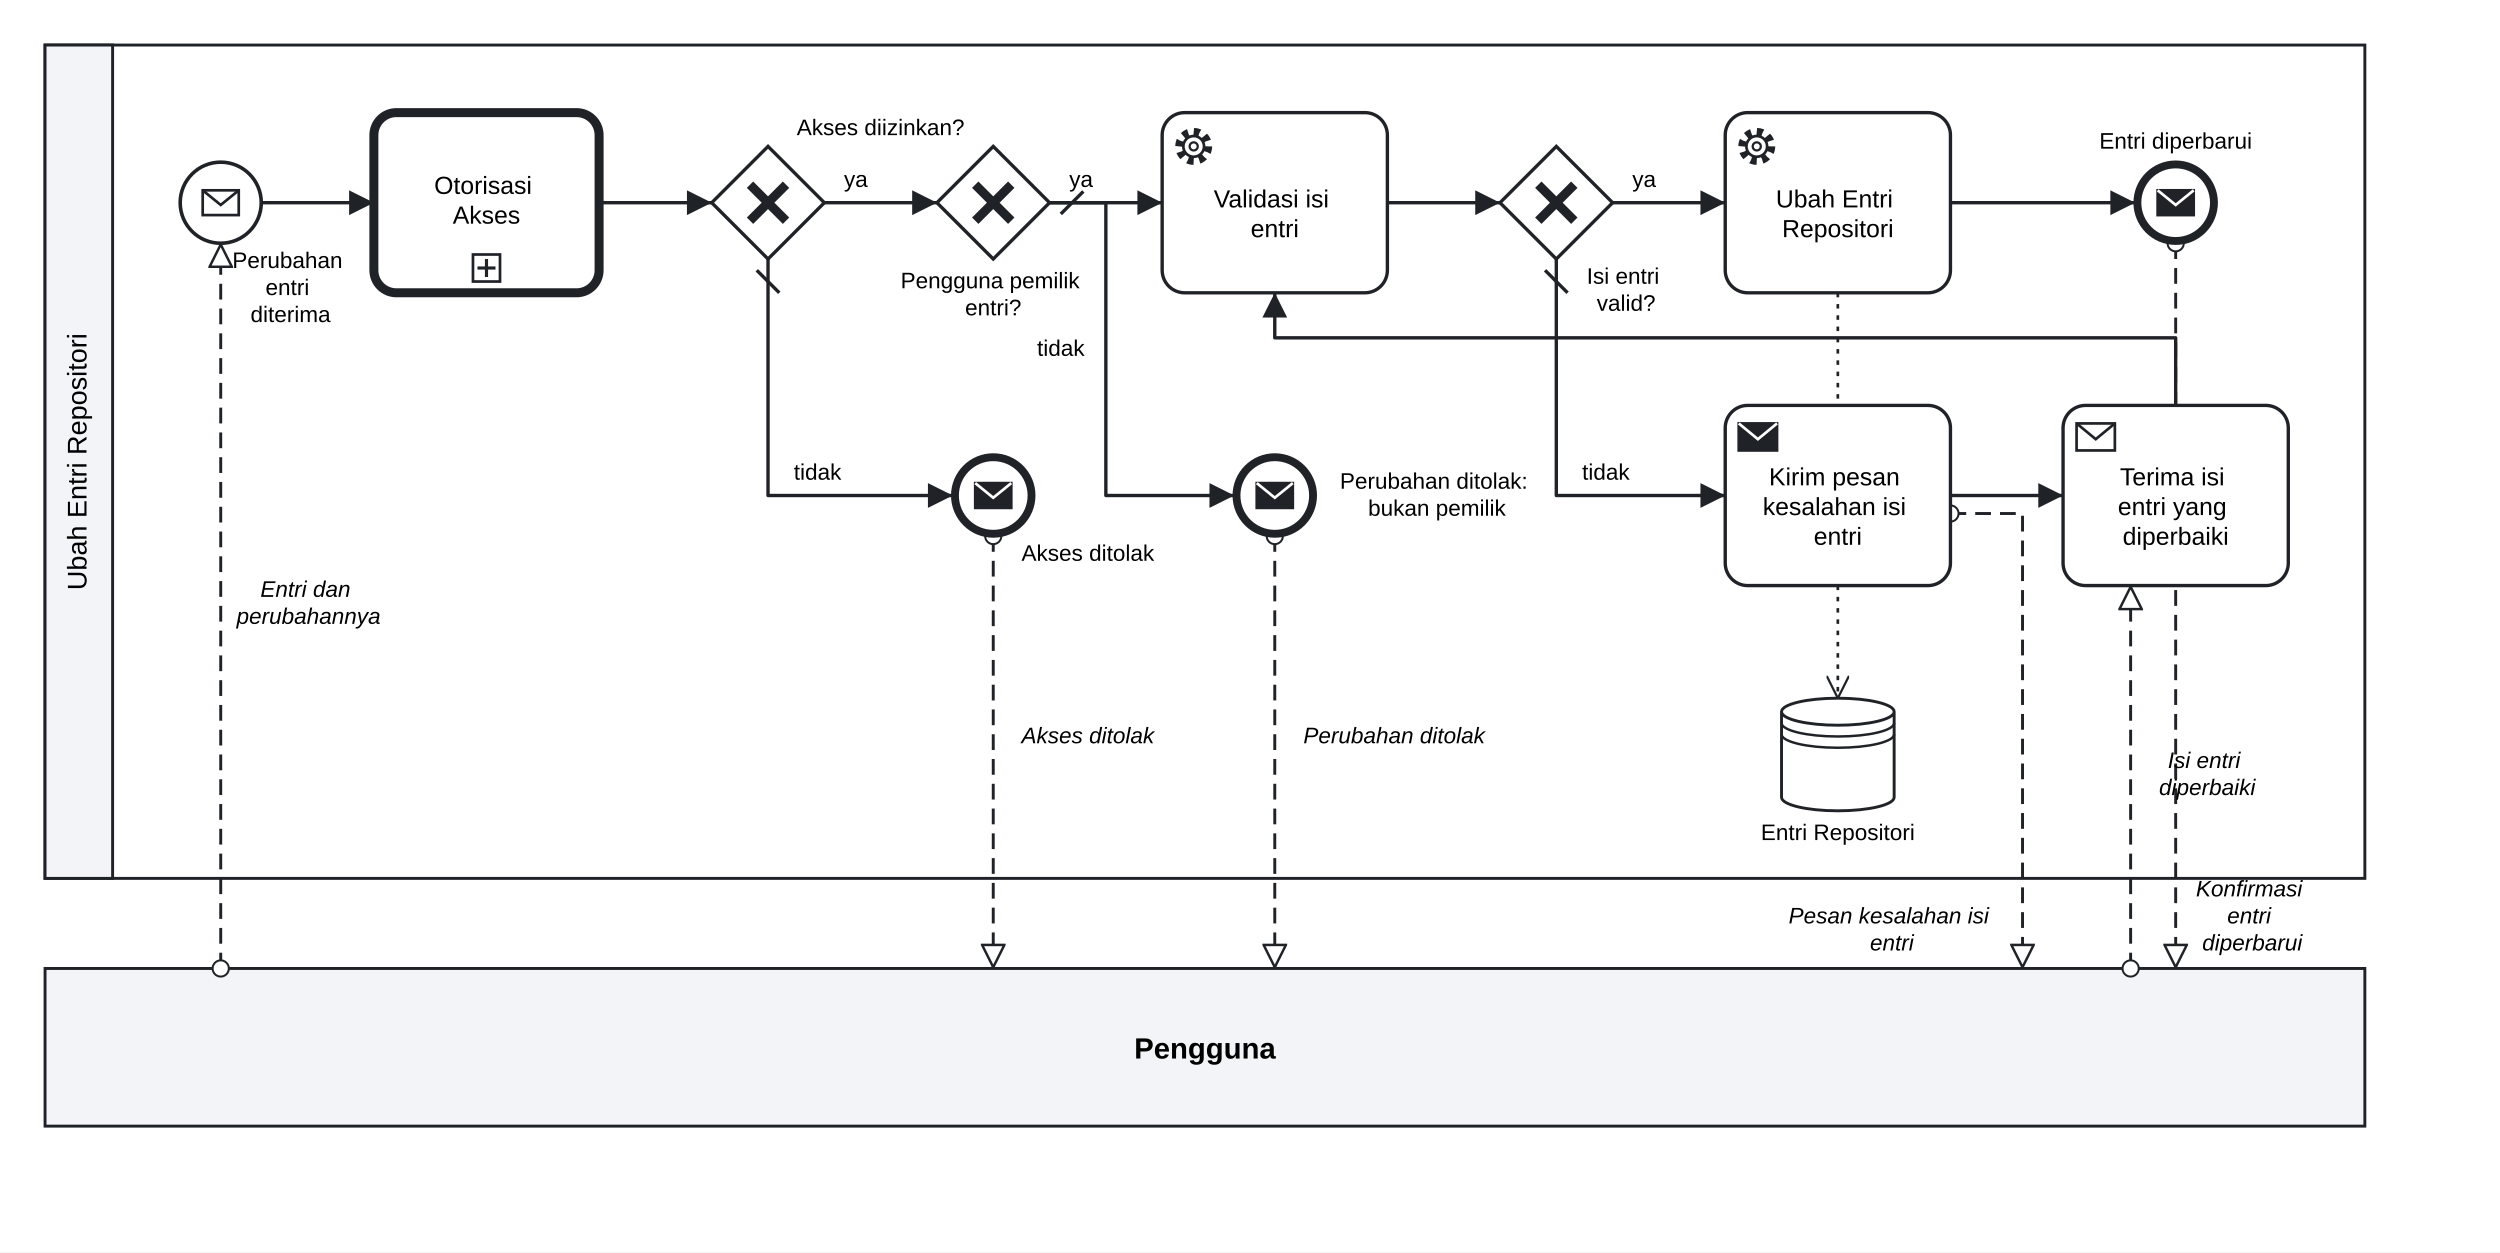
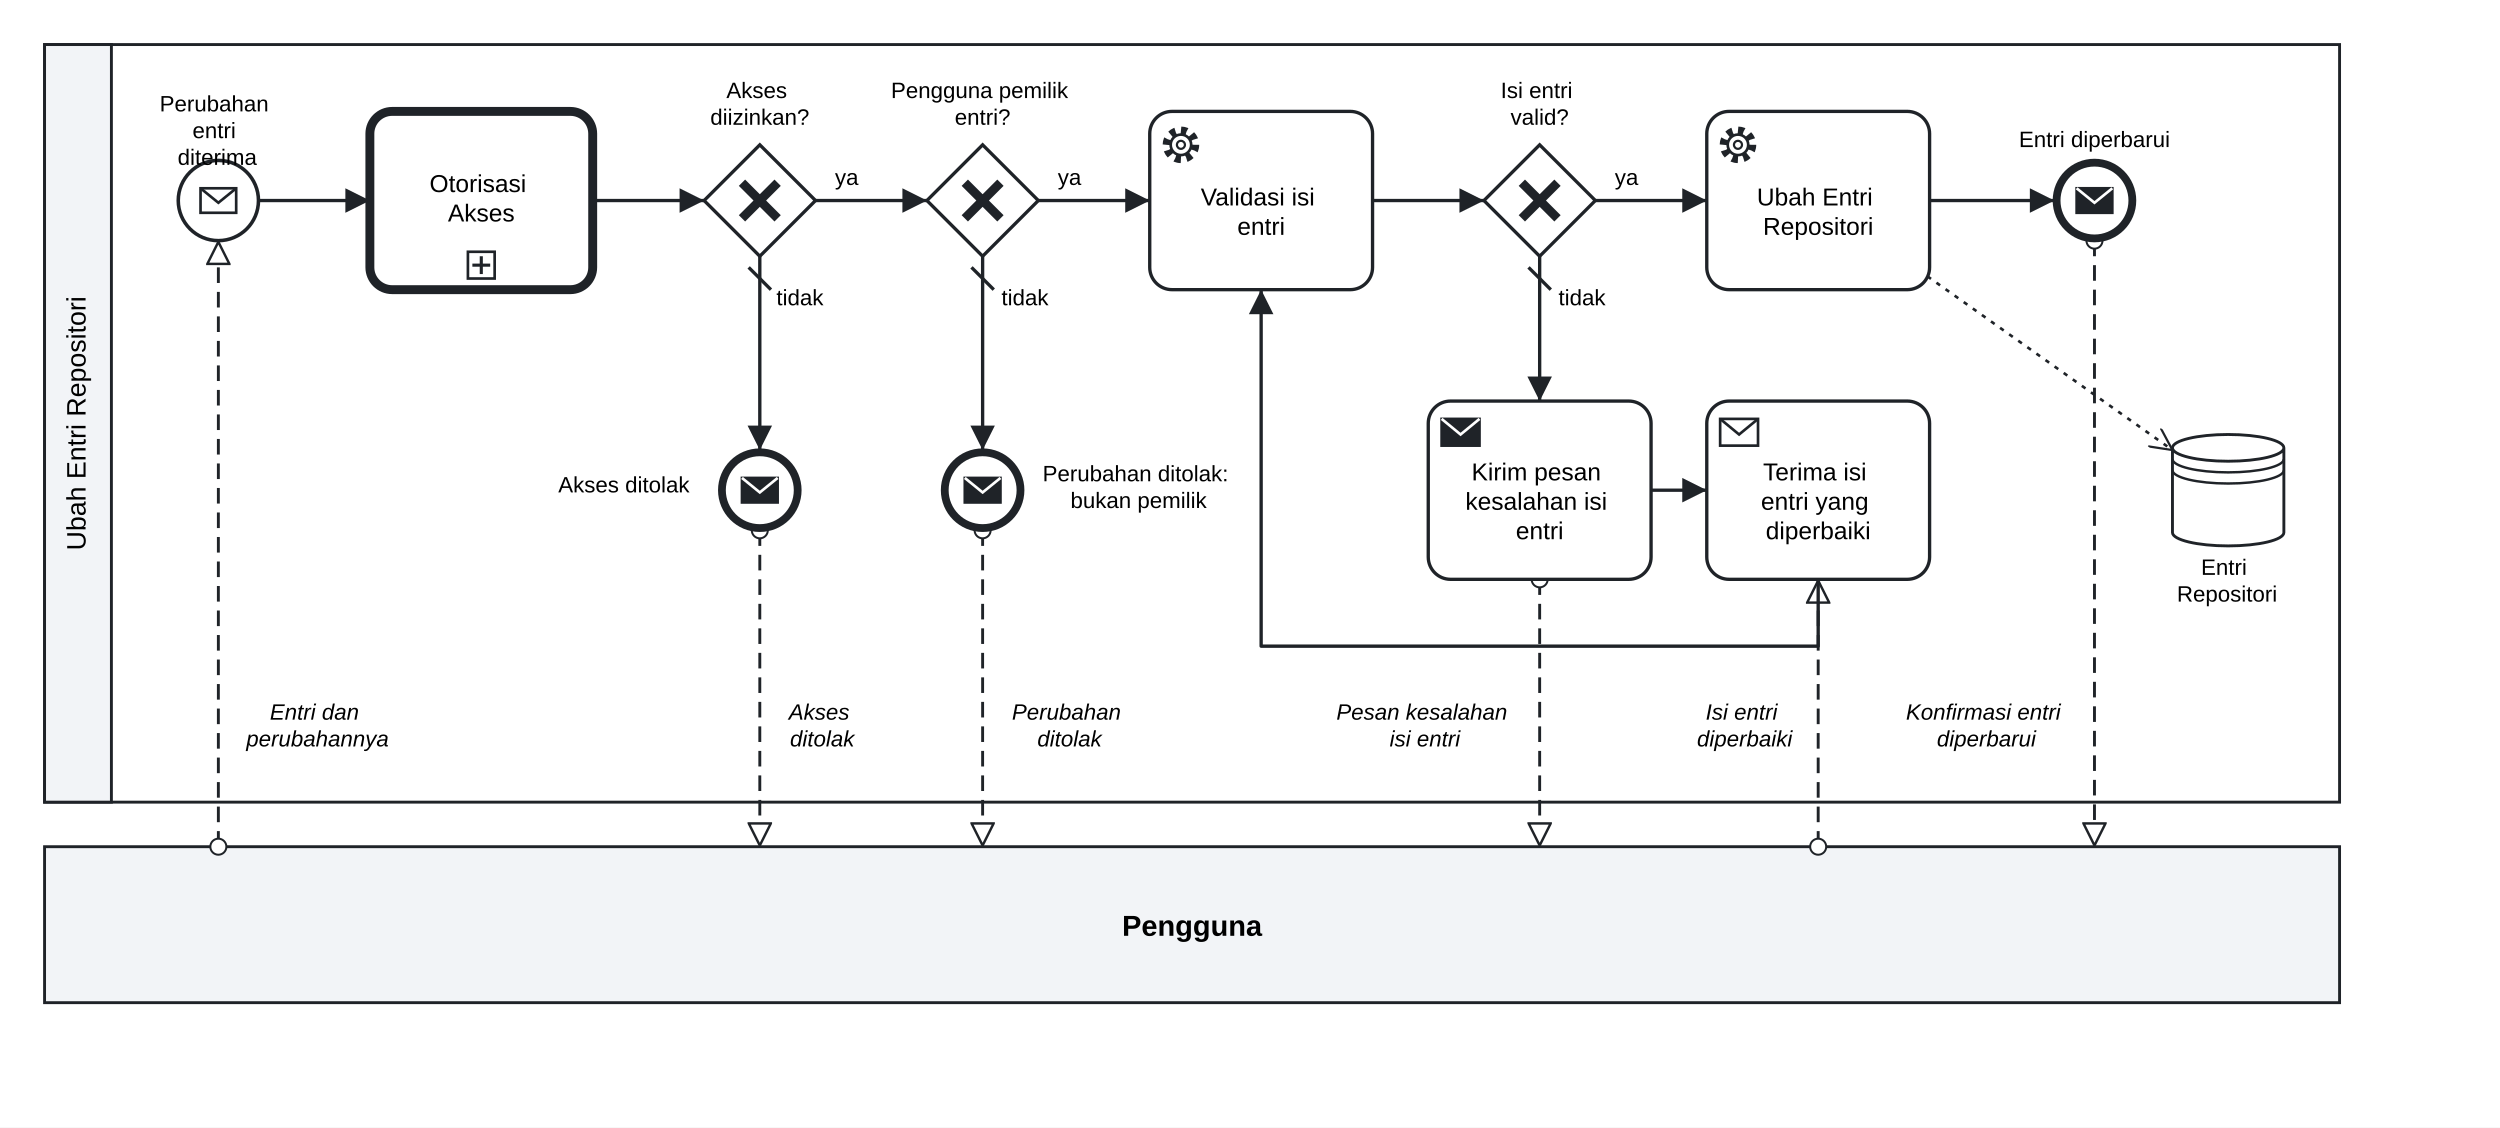
- <svg xmlns="http://www.w3.org/2000/svg" viewBox="-20 -20 1110 556" width="1110" height="556" font-family="Arial, Helvetica, sans-serif" role="img" aria-labelledby="tok-title tok-desc">
+ <svg xmlns="http://www.w3.org/2000/svg" viewBox="140 60 1122 506" width="1122" height="506" font-family="Arial, Helvetica, sans-serif" role="img" aria-labelledby="tok-title tok-desc">
  <defs>
    <marker id="seqEnd" viewBox="0 0 10 10" refX="10" refY="5" markerUnits="userSpaceOnUse" markerWidth="11" markerHeight="11" orient="auto">
      <path d="M0,0 L10,5 L0,10 z" fill="#1f2328" />
    </marker>
    <marker id="msgEnd" viewBox="0 0 10 10" refX="10" refY="5" markerUnits="userSpaceOnUse" markerWidth="11" markerHeight="11" orient="auto">
      <path d="M0.5,0.5 L9.5,5 L0.5,9.5 z" fill="#fff" stroke="#1f2328" />
    </marker>
    <marker id="msgStart" viewBox="0 0 10 10" refX="5" refY="5" markerUnits="userSpaceOnUse" markerWidth="9" markerHeight="9">
      <circle cx="5" cy="5" r="4" fill="#fff" stroke="#1f2328" />
    </marker>
    <marker id="assocEnd" viewBox="0 0 10 10" refX="10" refY="5" markerUnits="userSpaceOnUse" markerWidth="10" markerHeight="10" orient="auto">
      <path d="M0,0 L10,5 L0,10" fill="none" stroke="#1f2328" />
    </marker>
  </defs>
-   <rect x="-20" y="-20" width="1110" height="556" fill="#fff" />
-   <rect x="0.0" y="0.0" width="1030.0" height="370.0" fill="#fff" stroke="#1f2328" stroke-width="1.3" />
-   <rect x="0.0" y="0.0" width="30" height="370.0" fill="#f2f4f7" stroke="#1f2328" stroke-width="1.3" />
-   <g transform="rotate(-90 15.0 185.0)">
-     <text x="15.0" y="185.0" font-size="12" text-anchor="middle" dominant-baseline="middle" transform="translate(0 0.0)">Ubah Entri Repositori</text>
+   <rect x="140" y="60" width="1122" height="506" fill="#fff" />
+   <rect x="160.0" y="80.0" width="1030.0" height="340.0" fill="#fff" stroke="#1f2328" stroke-width="1.3" />
+   <rect x="160.0" y="80.0" width="30" height="340.0" fill="#f2f4f7" stroke="#1f2328" stroke-width="1.3" />
+   <g transform="rotate(-90 175.0 250.0)">
+     <text x="175.0" y="250.0" font-size="12" text-anchor="middle" dominant-baseline="middle" transform="translate(0 0.0)">Ubah Entri Repositori</text>
  </g>
-   <rect x="0.0" y="410.0" width="1030.0" height="70.0" fill="#f2f4f7" stroke="#1f2328" stroke-width="1.3" />
-   <text x="515.0" y="450.0" font-size="13" text-anchor="middle" font-weight="bold">
-     <tspan x="515.0" dy="0.0">Pengguna</tspan>
+   <rect x="160.0" y="440.0" width="1030.0" height="70.0" fill="#f2f4f7" stroke="#1f2328" stroke-width="1.3" />
+   <text x="675.0" y="480.0" font-size="13" text-anchor="middle" font-weight="bold">
+     <tspan x="675.0" dy="0.0">Pengguna</tspan>
  </text>
-   <polyline points="78.0,410.0 78.0,88.0" fill="none" stroke="#1f2328" stroke-width="1.3" stroke-dasharray="7 4" marker-start="url(#msgStart)" marker-end="url(#msgEnd)" />
-   <polyline points="421.0,218.0 421.0,410.0" fill="none" stroke="#1f2328" stroke-width="1.3" stroke-dasharray="7 4" marker-start="url(#msgStart)" marker-end="url(#msgEnd)" />
-   <polyline points="546.0,218.0 546.0,410.0" fill="none" stroke="#1f2328" stroke-width="1.3" stroke-dasharray="7 4" marker-start="url(#msgStart)" marker-end="url(#msgEnd)" />
-   <polyline points="946.0,88.0 946.0,410.0" fill="none" stroke="#1f2328" stroke-width="1.3" stroke-dasharray="7 4" marker-start="url(#msgStart)" marker-end="url(#msgEnd)" />
-   <polyline points="846.0,208.0 878.0,208.0 878.0,410.0" fill="none" stroke="#1f2328" stroke-width="1.3" stroke-dasharray="7 4" marker-start="url(#msgStart)" marker-end="url(#msgEnd)" />
-   <polyline points="926.0,410.0 926.0,240.0" fill="none" stroke="#1f2328" stroke-width="1.3" stroke-dasharray="7 4" marker-start="url(#msgStart)" marker-end="url(#msgEnd)" />
-   <polyline points="796.0,110.0 796.0,290.0" fill="none" stroke="#1f2328" stroke-width="1.2" stroke-dasharray="2 3" marker-end="url(#assocEnd)" />
-   <polyline points="96.0,70.0 146.0,70.0" fill="none" stroke="#1f2328" stroke-width="1.5" stroke-linejoin="round" marker-end="url(#seqEnd)" />
-   <polyline points="246.0,70.0 296.0,70.0" fill="none" stroke="#1f2328" stroke-width="1.5" stroke-linejoin="round" marker-end="url(#seqEnd)" />
-   <polyline points="346.0,70.0 396.0,70.0" fill="none" stroke="#1f2328" stroke-width="1.5" stroke-linejoin="round" marker-end="url(#seqEnd)" />
-   <polyline points="321.0,95.0 321.0,200.0 403.0,200.0" fill="none" stroke="#1f2328" stroke-width="1.5" stroke-linejoin="round" marker-end="url(#seqEnd)" />
-   <line x1="316.0" y1="100.0" x2="326.0" y2="110.0" stroke="#1f2328" stroke-width="1.5" />
-   <polyline points="446.0,70.0 496.0,70.0" fill="none" stroke="#1f2328" stroke-width="1.5" stroke-linejoin="round" marker-end="url(#seqEnd)" />
-   <polyline points="446.0,70.0 471.0,70.0 471.0,200.0 528.0,200.0" fill="none" stroke="#1f2328" stroke-width="1.5" stroke-linejoin="round" marker-end="url(#seqEnd)" />
-   <line x1="451.0" y1="75.0" x2="461.0" y2="65.0" stroke="#1f2328" stroke-width="1.5" />
-   <polyline points="596.0,70.0 646.0,70.0" fill="none" stroke="#1f2328" stroke-width="1.5" stroke-linejoin="round" marker-end="url(#seqEnd)" />
-   <polyline points="696.0,70.0 746.0,70.0" fill="none" stroke="#1f2328" stroke-width="1.5" stroke-linejoin="round" marker-end="url(#seqEnd)" />
-   <polyline points="671.0,95.0 671.0,200.0 746.0,200.0" fill="none" stroke="#1f2328" stroke-width="1.5" stroke-linejoin="round" marker-end="url(#seqEnd)" />
-   <line x1="666.0" y1="100.0" x2="676.0" y2="110.0" stroke="#1f2328" stroke-width="1.5" />
-   <polyline points="846.0,200.0 896.0,200.0" fill="none" stroke="#1f2328" stroke-width="1.5" stroke-linejoin="round" marker-end="url(#seqEnd)" />
-   <polyline points="946.0,160.0 946.0,130.0 546.0,130.0 546.0,110.0" fill="none" stroke="#1f2328" stroke-width="1.5" stroke-linejoin="round" marker-end="url(#seqEnd)" />
-   <polyline points="846.0,70.0 928.0,70.0" fill="none" stroke="#1f2328" stroke-width="1.5" stroke-linejoin="round" marker-end="url(#seqEnd)" />
-   <circle cx="78.0" cy="70.0" r="18" fill="#fff" stroke="#1f2328" stroke-width="1.6" />
-   <rect x="70.0" y="64.5" width="16" height="11" fill="#fff" stroke="#1f2328" stroke-width="1.2" />
-   <polyline points="70.0,64.5 78.0,71.0 86.0,64.5" fill="none" stroke="#1f2328" stroke-width="1.2" />
-   <rect x="146.0" y="30.0" width="100.0" height="80.0" rx="10" fill="#fff" stroke="#1f2328" stroke-width="4" />
-   <text x="196.0" y="66.1" font-size="11" text-anchor="middle">
-     <tspan x="196.0" dy="0.0">Otorisasi</tspan>
-     <tspan x="196.0" dy="13.2">Akses</tspan>
+   <polyline points="238.0,440.0 238.0,168.0" fill="none" stroke="#1f2328" stroke-width="1.3" stroke-dasharray="7 4" marker-start="url(#msgStart)" marker-end="url(#msgEnd)" />
+   <polyline points="481.0,298.0 481.0,440.0" fill="none" stroke="#1f2328" stroke-width="1.3" stroke-dasharray="7 4" marker-start="url(#msgStart)" marker-end="url(#msgEnd)" />
+   <polyline points="581.0,298.0 581.0,440.0" fill="none" stroke="#1f2328" stroke-width="1.3" stroke-dasharray="7 4" marker-start="url(#msgStart)" marker-end="url(#msgEnd)" />
+   <polyline points="1080.0,168.0 1080.0,440.0" fill="none" stroke="#1f2328" stroke-width="1.3" stroke-dasharray="7 4" marker-start="url(#msgStart)" marker-end="url(#msgEnd)" />
+   <polyline points="831.0,320.0 831.0,440.0" fill="none" stroke="#1f2328" stroke-width="1.3" stroke-dasharray="7 4" marker-start="url(#msgStart)" marker-end="url(#msgEnd)" />
+   <polyline points="956.0,440.0 956.0,320.0" fill="none" stroke="#1f2328" stroke-width="1.3" stroke-dasharray="7 4" marker-start="url(#msgStart)" marker-end="url(#msgEnd)" />
+   <polyline points="1005.0,184.0 1115.0,262.0" fill="none" stroke="#1f2328" stroke-width="1.2" stroke-dasharray="2 3" marker-end="url(#assocEnd)" />
+   <polyline points="256.0,150.0 306.0,150.0" fill="none" stroke="#1f2328" stroke-width="1.5" stroke-linejoin="round" marker-end="url(#seqEnd)" />
+   <polyline points="406.0,150.0 456.0,150.0" fill="none" stroke="#1f2328" stroke-width="1.5" stroke-linejoin="round" marker-end="url(#seqEnd)" />
+   <polyline points="506.0,150.0 556.0,150.0" fill="none" stroke="#1f2328" stroke-width="1.5" stroke-linejoin="round" marker-end="url(#seqEnd)" />
+   <polyline points="481.0,175.0 481.0,262.0" fill="none" stroke="#1f2328" stroke-width="1.5" stroke-linejoin="round" marker-end="url(#seqEnd)" />
+   <line x1="476.0" y1="180.0" x2="486.0" y2="190.0" stroke="#1f2328" stroke-width="1.5" />
+   <polyline points="606.0,150.0 656.0,150.0" fill="none" stroke="#1f2328" stroke-width="1.5" stroke-linejoin="round" marker-end="url(#seqEnd)" />
+   <polyline points="581.0,175.0 581.0,262.0" fill="none" stroke="#1f2328" stroke-width="1.5" stroke-linejoin="round" marker-end="url(#seqEnd)" />
+   <line x1="576.0" y1="180.0" x2="586.0" y2="190.0" stroke="#1f2328" stroke-width="1.5" />
+   <polyline points="956.0,320.0 956.0,350.0 706.0,350.0 706.0,190.0" fill="none" stroke="#1f2328" stroke-width="1.5" stroke-linejoin="round" marker-end="url(#seqEnd)" />
+   <polyline points="756.0,150.0 806.0,150.0" fill="none" stroke="#1f2328" stroke-width="1.5" stroke-linejoin="round" marker-end="url(#seqEnd)" />
+   <polyline points="856.0,150.0 906.0,150.0" fill="none" stroke="#1f2328" stroke-width="1.5" stroke-linejoin="round" marker-end="url(#seqEnd)" />
+   <polyline points="831.0,175.0 831.0,240.0" fill="none" stroke="#1f2328" stroke-width="1.5" stroke-linejoin="round" marker-end="url(#seqEnd)" />
+   <line x1="826.0" y1="180.0" x2="836.0" y2="190.0" stroke="#1f2328" stroke-width="1.5" />
+   <polyline points="1006.0,150.0 1062.0,150.0" fill="none" stroke="#1f2328" stroke-width="1.5" stroke-linejoin="round" marker-end="url(#seqEnd)" />
+   <polyline points="881.0,280.0 906.0,280.0" fill="none" stroke="#1f2328" stroke-width="1.5" stroke-linejoin="round" marker-end="url(#seqEnd)" />
+   <circle cx="238.0" cy="150.0" r="18" fill="#fff" stroke="#1f2328" stroke-width="1.6" />
+   <rect x="230.0" y="144.5" width="16" height="11" fill="#fff" stroke="#1f2328" stroke-width="1.2" />
+   <polyline points="230.0,144.5 238.0,151.0 246.0,144.5" fill="none" stroke="#1f2328" stroke-width="1.2" />
+   <rect x="306.0" y="110.0" width="100.0" height="80.0" rx="10" fill="#fff" stroke="#1f2328" stroke-width="4" />
+   <text x="356.0" y="146.2" font-size="11" text-anchor="middle">
+     <tspan x="356.0" dy="0.0">Otorisasi</tspan>
+     <tspan x="356.0" dy="13.2">Akses</tspan>
  </text>
-   <rect x="190.0" y="93.0" width="12" height="12" fill="#fff" stroke="#1f2328" stroke-width="1.2" />
-   <path d="M192.0,99.0 h8 M196.0,95.0 v8" stroke="#1f2328" stroke-width="1.4" />
-   <polygon points="321.0,45.0 346.0,70.0 321.0,95.0 296.0,70.0" fill="#fff" stroke="#1f2328" stroke-width="1.5" />
-   <path d="M313.0,62.0 L329.0,78.0 M329.0,62.0 L313.0,78.0" stroke="#1f2328" stroke-width="4" />
-   <circle cx="421.0" cy="200.0" r="17" fill="#fff" stroke="#1f2328" stroke-width="3.5" />
-   <rect x="413.0" y="194.5" width="16" height="11" fill="#1f2328" stroke="#1f2328" stroke-width="1.2" />
-   <polyline points="413.0,194.5 421.0,201.0 429.0,194.5" fill="none" stroke="#fff" stroke-width="1.2" />
-   <polygon points="421.0,45.0 446.0,70.0 421.0,95.0 396.0,70.0" fill="#fff" stroke="#1f2328" stroke-width="1.5" />
-   <path d="M413.0,62.0 L429.0,78.0 M429.0,62.0 L413.0,78.0" stroke="#1f2328" stroke-width="4" />
-   <circle cx="546.0" cy="200.0" r="17" fill="#fff" stroke="#1f2328" stroke-width="3.5" />
-   <rect x="538.0" y="194.5" width="16" height="11" fill="#1f2328" stroke="#1f2328" stroke-width="1.2" />
-   <polyline points="538.0,194.5 546.0,201.0 554.0,194.5" fill="none" stroke="#fff" stroke-width="1.2" />
-   <rect x="496.0" y="30.0" width="100.0" height="80.0" rx="10" fill="#fff" stroke="#1f2328" stroke-width="1.5" />
-   <circle cx="510.0" cy="45.0" r="6.5" fill="none" stroke="#1f2328" stroke-width="3.4" stroke-dasharray="2.6 2.5" />
-   <circle cx="510.0" cy="45.0" r="4.6" fill="#fff" stroke="#1f2328" stroke-width="1.2" />
-   <circle cx="510.0" cy="45.0" r="1.8" fill="none" stroke="#1f2328" stroke-width="1" />
-   <text x="546.0" y="72.1" font-size="11" text-anchor="middle">
-     <tspan x="546.0" dy="0.0">Validasi isi</tspan>
-     <tspan x="546.0" dy="13.2">entri</tspan>
+   <rect x="350.0" y="173.0" width="12" height="12" fill="#fff" stroke="#1f2328" stroke-width="1.2" />
+   <path d="M352.0,179.0 h8 M356.0,175.0 v8" stroke="#1f2328" stroke-width="1.4" />
+   <polygon points="481.0,125.0 506.0,150.0 481.0,175.0 456.0,150.0" fill="#fff" stroke="#1f2328" stroke-width="1.5" />
+   <path d="M473.0,142.0 L489.0,158.0 M489.0,142.0 L473.0,158.0" stroke="#1f2328" stroke-width="4" />
+   <polygon points="581.0,125.0 606.0,150.0 581.0,175.0 556.0,150.0" fill="#fff" stroke="#1f2328" stroke-width="1.5" />
+   <path d="M573.0,142.0 L589.0,158.0 M589.0,142.0 L573.0,158.0" stroke="#1f2328" stroke-width="4" />
+   <rect x="656.0" y="110.0" width="100.0" height="80.0" rx="10" fill="#fff" stroke="#1f2328" stroke-width="1.5" />
+   <circle cx="670.0" cy="125.0" r="6.5" fill="none" stroke="#1f2328" stroke-width="3.4" stroke-dasharray="2.6 2.5" />
+   <circle cx="670.0" cy="125.0" r="4.6" fill="#fff" stroke="#1f2328" stroke-width="1.2" />
+   <circle cx="670.0" cy="125.0" r="1.8" fill="none" stroke="#1f2328" stroke-width="1" />
+   <text x="706.0" y="152.2" font-size="11" text-anchor="middle">
+     <tspan x="706.0" dy="0.0">Validasi isi</tspan>
+     <tspan x="706.0" dy="13.2">entri</tspan>
  </text>
-   <polygon points="671.0,45.0 696.0,70.0 671.0,95.0 646.0,70.0" fill="#fff" stroke="#1f2328" stroke-width="1.5" />
-   <path d="M663.0,62.0 L679.0,78.0 M679.0,62.0 L663.0,78.0" stroke="#1f2328" stroke-width="4" />
-   <rect x="746.0" y="30.0" width="100.0" height="80.0" rx="10" fill="#fff" stroke="#1f2328" stroke-width="1.5" />
-   <circle cx="760.0" cy="45.0" r="6.5" fill="none" stroke="#1f2328" stroke-width="3.4" stroke-dasharray="2.6 2.5" />
-   <circle cx="760.0" cy="45.0" r="4.6" fill="#fff" stroke="#1f2328" stroke-width="1.2" />
-   <circle cx="760.0" cy="45.0" r="1.8" fill="none" stroke="#1f2328" stroke-width="1" />
-   <text x="796.0" y="72.1" font-size="11" text-anchor="middle">
-     <tspan x="796.0" dy="0.0">Ubah Entri</tspan>
-     <tspan x="796.0" dy="13.2">Repositori</tspan>
+   <polygon points="831.0,125.0 856.0,150.0 831.0,175.0 806.0,150.0" fill="#fff" stroke="#1f2328" stroke-width="1.5" />
+   <path d="M823.0,142.0 L839.0,158.0 M839.0,142.0 L823.0,158.0" stroke="#1f2328" stroke-width="4" />
+   <rect x="906.0" y="110.0" width="100.0" height="80.0" rx="10" fill="#fff" stroke="#1f2328" stroke-width="1.5" />
+   <circle cx="920.0" cy="125.0" r="6.5" fill="none" stroke="#1f2328" stroke-width="3.4" stroke-dasharray="2.6 2.5" />
+   <circle cx="920.0" cy="125.0" r="4.6" fill="#fff" stroke="#1f2328" stroke-width="1.2" />
+   <circle cx="920.0" cy="125.0" r="1.8" fill="none" stroke="#1f2328" stroke-width="1" />
+   <text x="956.0" y="152.2" font-size="11" text-anchor="middle">
+     <tspan x="956.0" dy="0.0">Ubah Entri</tspan>
+     <tspan x="956.0" dy="13.2">Repositori</tspan>
  </text>
-   <circle cx="946.0" cy="70.0" r="17" fill="#fff" stroke="#1f2328" stroke-width="3.5" />
-   <rect x="938.0" y="64.5" width="16" height="11" fill="#1f2328" stroke="#1f2328" stroke-width="1.2" />
-   <polyline points="938.0,64.5 946.0,71.0 954.0,64.5" fill="none" stroke="#fff" stroke-width="1.2" />
-   <rect x="746.0" y="160.0" width="100.0" height="80.0" rx="10" fill="#fff" stroke="#1f2328" stroke-width="1.5" />
-   <rect x="752.0" y="168.0" width="17" height="12" fill="#1f2328" stroke="#1f2328" stroke-width="1.2" />
-   <polyline points="752.0,168.0 760.5,175.0 769.0,168.0" fill="none" stroke="#fff" stroke-width="1.2" />
-   <text x="796.0" y="195.5" font-size="11" text-anchor="middle">
-     <tspan x="796.0" dy="0.0">Kirim pesan</tspan>
-     <tspan x="796.0" dy="13.2">kesalahan isi</tspan>
-     <tspan x="796.0" dy="13.2">entri</tspan>
+   <circle cx="481.0" cy="280.0" r="17" fill="#fff" stroke="#1f2328" stroke-width="3.5" />
+   <rect x="473.0" y="274.5" width="16" height="11" fill="#1f2328" stroke="#1f2328" stroke-width="1.2" />
+   <polyline points="473.0,274.5 481.0,281.0 489.0,274.5" fill="none" stroke="#fff" stroke-width="1.2" />
+   <circle cx="581.0" cy="280.0" r="17" fill="#fff" stroke="#1f2328" stroke-width="3.5" />
+   <rect x="573.0" y="274.5" width="16" height="11" fill="#1f2328" stroke="#1f2328" stroke-width="1.2" />
+   <polyline points="573.0,274.5 581.0,281.0 589.0,274.5" fill="none" stroke="#fff" stroke-width="1.2" />
+   <rect x="781.0" y="240.0" width="100.0" height="80.0" rx="10" fill="#fff" stroke="#1f2328" stroke-width="1.5" />
+   <rect x="787.0" y="248.0" width="17" height="12" fill="#1f2328" stroke="#1f2328" stroke-width="1.2" />
+   <polyline points="787.0,248.0 795.5,255.0 804.0,248.0" fill="none" stroke="#fff" stroke-width="1.2" />
+   <text x="831.0" y="275.6" font-size="11" text-anchor="middle">
+     <tspan x="831.0" dy="0.0">Kirim pesan</tspan>
+     <tspan x="831.0" dy="13.2">kesalahan isi</tspan>
+     <tspan x="831.0" dy="13.2">entri</tspan>
  </text>
-   <rect x="896.0" y="160.0" width="100.0" height="80.0" rx="10" fill="#fff" stroke="#1f2328" stroke-width="1.5" />
-   <rect x="902.0" y="168.0" width="17" height="12" fill="#fff" stroke="#1f2328" stroke-width="1.2" />
-   <polyline points="902.0,168.0 910.5,175.0 919.0,168.0" fill="none" stroke="#1f2328" stroke-width="1.2" />
-   <text x="946.0" y="195.5" font-size="11" text-anchor="middle">
-     <tspan x="946.0" dy="0.0">Terima isi</tspan>
-     <tspan x="946.0" dy="13.2">entri yang</tspan>
-     <tspan x="946.0" dy="13.2">diperbaiki</tspan>
+   <rect x="906.0" y="240.0" width="100.0" height="80.0" rx="10" fill="#fff" stroke="#1f2328" stroke-width="1.5" />
+   <rect x="912.0" y="248.0" width="17" height="12" fill="#fff" stroke="#1f2328" stroke-width="1.2" />
+   <polyline points="912.0,248.0 920.5,255.0 929.0,248.0" fill="none" stroke="#1f2328" stroke-width="1.2" />
+   <text x="956.0" y="275.6" font-size="11" text-anchor="middle">
+     <tspan x="956.0" dy="0.0">Terima isi</tspan>
+     <tspan x="956.0" dy="13.2">entri yang</tspan>
+     <tspan x="956.0" dy="13.2">diperbaiki</tspan>
  </text>
-   <path d="M771.0,296.0 a25.0,6 0 0 0 50.0,0 a25.0,6 0 0 0 -50.0,0 v38.0 a25.0,6 0 0 0 50.0,0 v-38.0" fill="#fff" stroke="#1f2328" stroke-width="1.3" />
-   <path d="M771.0,301.0 a25.0,6 0 0 0 50.0,0 M771.0,306.0 a25.0,6 0 0 0 50.0,0" fill="none" stroke="#1f2328" stroke-width="1.1" />
-   <text x="117.0" y="245.0" font-size="10" text-anchor="middle" font-style="italic">
-     <tspan x="117.0" dy="0.0">Entri dan</tspan>
-     <tspan x="117.0" dy="12.0">perubahannya</tspan>
+   <circle cx="1080.0" cy="150.0" r="17" fill="#fff" stroke="#1f2328" stroke-width="3.5" />
+   <rect x="1072.0" y="144.5" width="16" height="11" fill="#1f2328" stroke="#1f2328" stroke-width="1.2" />
+   <polyline points="1072.0,144.5 1080.0,151.0 1088.0,144.5" fill="none" stroke="#fff" stroke-width="1.2" />
+   <path d="M1115.0,261.0 a25.0,6 0 0 0 50.0,0 a25.0,6 0 0 0 -50.0,0 v38.0 a25.0,6 0 0 0 50.0,0 v-38.0" fill="#fff" stroke="#1f2328" stroke-width="1.3" />
+   <path d="M1115.0,266.0 a25.0,6 0 0 0 50.0,0 M1115.0,271.0 a25.0,6 0 0 0 50.0,0" fill="none" stroke="#1f2328" stroke-width="1.1" />
+   <text x="282.5" y="383.0" font-size="10" text-anchor="middle" font-style="italic">
+     <tspan x="282.5" dy="0.0">Entri dan</tspan>
+     <tspan x="282.5" dy="12.0">perubahannya</tspan>
  </text>
-   <text x="463.0" y="310.0" font-size="10" text-anchor="middle" font-style="italic">
-     <tspan x="463.0" dy="0.0">Akses ditolak</tspan>
+   <text x="509.0" y="383.0" font-size="10" text-anchor="middle" font-style="italic">
+     <tspan x="509.0" dy="0.0">Akses</tspan>
+     <tspan x="509.0" dy="12.0">ditolak</tspan>
  </text>
-   <text x="599.0" y="310.0" font-size="10" text-anchor="middle" font-style="italic">
-     <tspan x="599.0" dy="0.0">Perubahan ditolak</tspan>
+   <text x="620.0" y="383.0" font-size="10" text-anchor="middle" font-style="italic">
+     <tspan x="620.0" dy="0.0">Perubahan</tspan>
+     <tspan x="620.0" dy="12.0">ditolak</tspan>
  </text>
-   <text x="980.0" y="378.0" font-size="10" text-anchor="middle" font-style="italic">
-     <tspan x="980.0" dy="0.0">Konfirmasi</tspan>
-     <tspan x="980.0" dy="12.0">entri</tspan>
-     <tspan x="980.0" dy="12.0">diperbarui</tspan>
+   <text x="1031.5" y="383.0" font-size="10" text-anchor="middle" font-style="italic">
+     <tspan x="1031.5" dy="0.0">Konfirmasi entri</tspan>
+     <tspan x="1031.5" dy="12.0">diperbarui</tspan>
  </text>
-   <text x="820.0" y="390.0" font-size="10" text-anchor="middle" font-style="italic">
-     <tspan x="820.0" dy="0.0">Pesan kesalahan isi</tspan>
-     <tspan x="820.0" dy="12.0">entri</tspan>
+   <text x="779.5" y="383.0" font-size="10" text-anchor="middle" font-style="italic">
+     <tspan x="779.5" dy="0.0">Pesan kesalahan</tspan>
+     <tspan x="779.5" dy="12.0">isi entri</tspan>
  </text>
-   <text x="960.0" y="321.0" font-size="10" text-anchor="middle" font-style="italic">
-     <tspan x="960.0" dy="0.0">Isi entri</tspan>
-     <tspan x="960.0" dy="12.0">diperbaiki</tspan>
+   <text x="923.0" y="383.0" font-size="10" text-anchor="middle" font-style="italic">
+     <tspan x="923.0" dy="0.0">Isi entri</tspan>
+     <tspan x="923.0" dy="12.0">diperbaiki</tspan>
  </text>
-   <text x="360.0" y="63.0" font-size="10" text-anchor="middle">
-     <tspan x="360.0" dy="0.0">ya</tspan>
+   <text x="520.0" y="143.0" font-size="10" text-anchor="middle">
+     <tspan x="520.0" dy="0.0">ya</tspan>
  </text>
-   <text x="343.0" y="193.0" font-size="10" text-anchor="middle">
-     <tspan x="343.0" dy="0.0">tidak</tspan>
+   <text x="499.0" y="197.0" font-size="10" text-anchor="middle">
+     <tspan x="499.0" dy="0.0">tidak</tspan>
  </text>
-   <text x="460.0" y="63.0" font-size="10" text-anchor="middle">
-     <tspan x="460.0" dy="0.0">ya</tspan>
+   <text x="620.0" y="143.0" font-size="10" text-anchor="middle">
+     <tspan x="620.0" dy="0.0">ya</tspan>
  </text>
-   <text x="451.0" y="138.0" font-size="10" text-anchor="middle">
-     <tspan x="451.0" dy="0.0">tidak</tspan>
+   <text x="600.0" y="197.0" font-size="10" text-anchor="middle">
+     <tspan x="600.0" dy="0.0">tidak</tspan>
  </text>
-   <text x="710.0" y="63.0" font-size="10" text-anchor="middle">
-     <tspan x="710.0" dy="0.0">ya</tspan>
+   <text x="870.0" y="143.0" font-size="10" text-anchor="middle">
+     <tspan x="870.0" dy="0.0">ya</tspan>
  </text>
-   <text x="693.0" y="193.0" font-size="10" text-anchor="middle">
-     <tspan x="693.0" dy="0.0">tidak</tspan>
+   <text x="850.0" y="197.0" font-size="10" text-anchor="middle">
+     <tspan x="850.0" dy="0.0">tidak</tspan>
  </text>
-   <text x="109.0" y="99.0" font-size="10" text-anchor="middle">
-     <tspan x="109.0" dy="0.0">Perubahan</tspan>
-     <tspan x="109.0" dy="12.0">entri</tspan>
-     <tspan x="109.0" dy="12.0">diterima</tspan>
+   <text x="237.5" y="110.0" font-size="10" text-anchor="middle">
+     <tspan x="237.5" dy="0.0">Perubahan</tspan>
+     <tspan x="237.5" dy="12.0">entri</tspan>
+     <tspan x="237.5" dy="12.0">diterima</tspan>
  </text>
-   <text x="371.0" y="40.0" font-size="10" text-anchor="middle">
-     <tspan x="371.0" dy="0.0">Akses diizinkan?</tspan>
+   <text x="481.0" y="104.0" font-size="10" text-anchor="middle">
+     <tspan x="481.0" dy="0.0">Akses</tspan>
+     <tspan x="481.0" dy="12.0">diizinkan?</tspan>
  </text>
-   <text x="463.0" y="229.0" font-size="10" text-anchor="middle">
-     <tspan x="463.0" dy="0.0">Akses ditolak</tspan>
+   <text x="581.0" y="104.0" font-size="10" text-anchor="middle">
+     <tspan x="581.0" dy="0.0">Pengguna pemilik</tspan>
+     <tspan x="581.0" dy="12.0">entri?</tspan>
  </text>
-   <text x="421.0" y="108.0" font-size="10" text-anchor="middle">
-     <tspan x="421.0" dy="0.0">Pengguna pemilik</tspan>
-     <tspan x="421.0" dy="12.0">entri?</tspan>
+   <text x="831.0" y="104.0" font-size="10" text-anchor="middle">
+     <tspan x="831.0" dy="0.0">Isi entri</tspan>
+     <tspan x="831.0" dy="12.0">valid?</tspan>
  </text>
-   <text x="618.0" y="197.0" font-size="10" text-anchor="middle">
-     <tspan x="618.0" dy="0.0">Perubahan ditolak:</tspan>
-     <tspan x="618.0" dy="12.0">bukan pemilik</tspan>
+   <text x="420.0" y="281.0" font-size="10" text-anchor="middle">
+     <tspan x="420.0" dy="0.0">Akses ditolak</tspan>
  </text>
-   <text x="702.0" y="106.0" font-size="10" text-anchor="middle">
-     <tspan x="702.0" dy="0.0">Isi entri</tspan>
-     <tspan x="702.0" dy="12.0">valid?</tspan>
+   <text x="651.0" y="276.0" font-size="10" text-anchor="middle">
+     <tspan x="651.0" dy="0.0">Perubahan ditolak:</tspan>
+     <tspan x="651.0" dy="12.0">bukan pemilik</tspan>
  </text>
-   <text x="946.0" y="46.0" font-size="10" text-anchor="middle">
-     <tspan x="946.0" dy="0.0">Entri diperbarui</tspan>
+   <text x="1080.0" y="126.0" font-size="10" text-anchor="middle">
+     <tspan x="1080.0" dy="0.0">Entri diperbarui</tspan>
  </text>
-   <text x="796.0" y="353.0" font-size="10" text-anchor="middle">
-     <tspan x="796.0" dy="0.0">Entri Repositori</tspan>
+   <text x="1139.5" y="318.0" font-size="10" text-anchor="middle">
+     <tspan x="1139.5" dy="0.0">Entri</tspan>
+     <tspan x="1139.5" dy="12.0">Repositori</tspan>
  </text>
</svg>
